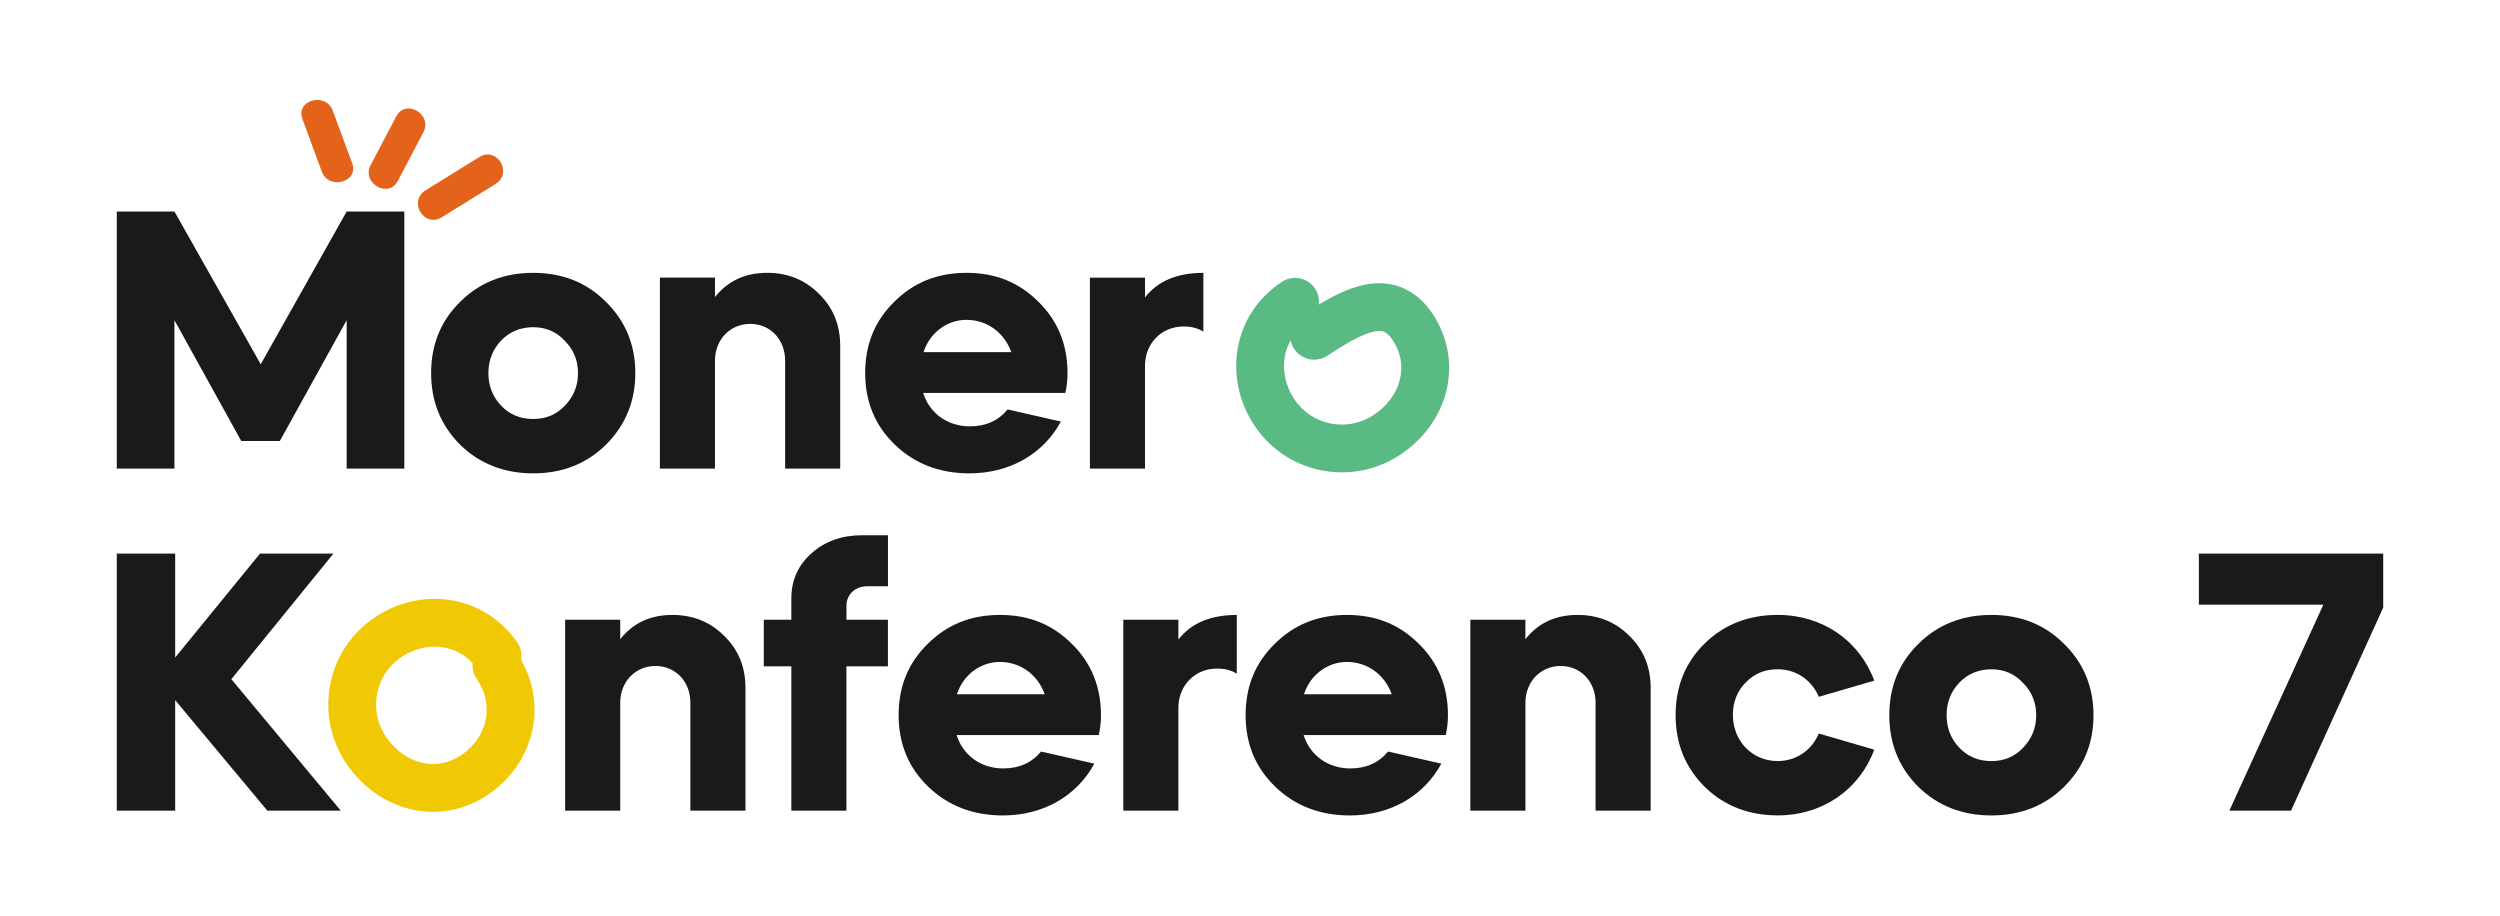
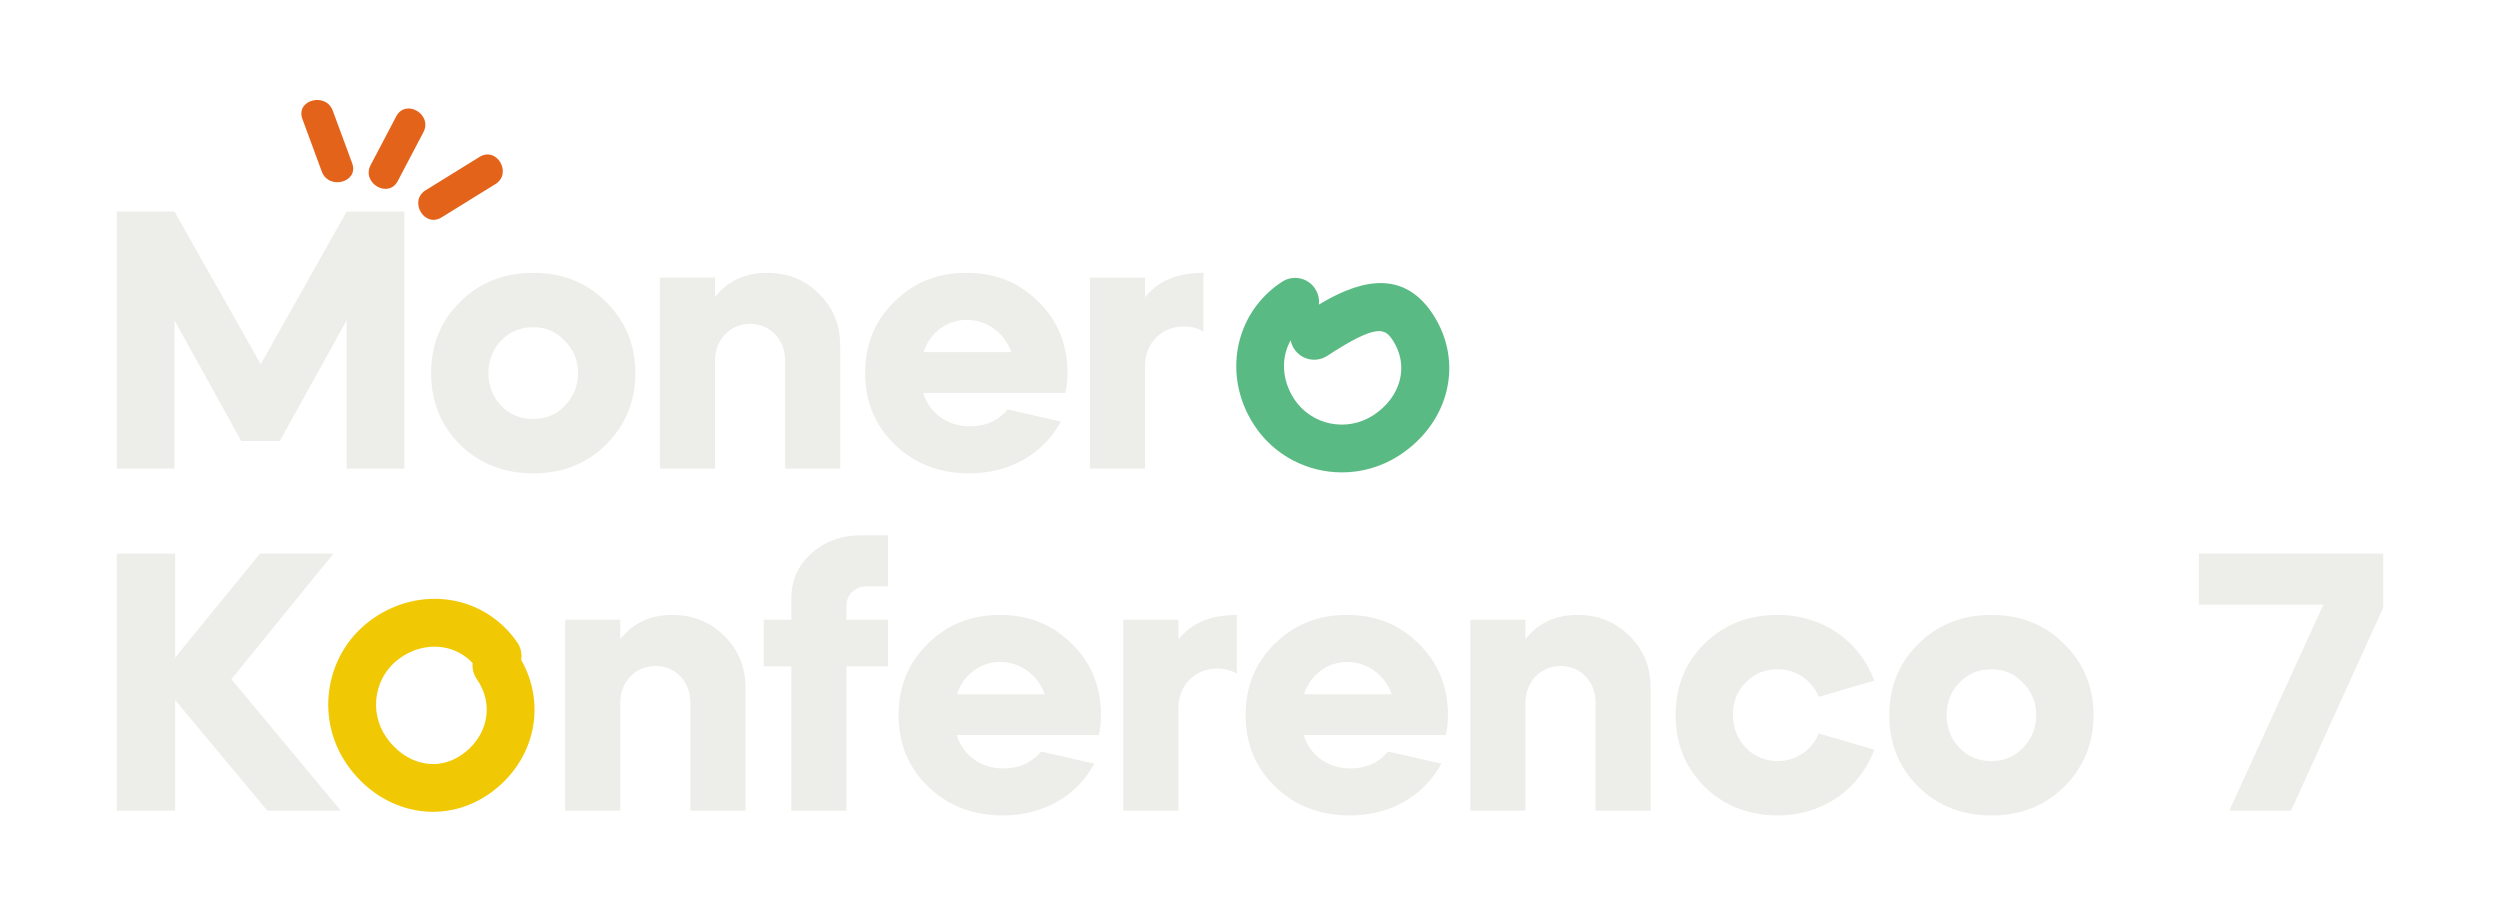
<svg xmlns="http://www.w3.org/2000/svg" id="Layer_1" viewBox="0 0 904.5 331.2">
  <defs>
-     <style>.cls-1{fill:#e4631a;}.cls-2{fill:#f1c804;}.cls-3{fill:#1a1a1a;}.cls-4{fill:#5aba83;}</style>
+     <style>.cls-1{fill:#e4631a;}.cls-2{fill:#f1c804;}.cls-3{fill:#edeee9;}.cls-4{fill:#5aba83;}</style>
  </defs>
  <path class="cls-3" d="M42.25,169.53v-93.01h20.86l31.22,55.27,31.09-55.27h20.86v93.01h-20.86v-53.68l-24.18,43.71h-13.95l-24.18-43.71v53.68h-20.86Z" />
  <path class="cls-3" d="M155.98,134.99c0-10.23,3.46-18.87,10.5-25.78,7.04-7.04,15.94-10.5,26.44-10.5s19.27,3.45,26.31,10.5c7.04,6.91,10.63,15.55,10.63,25.78s-3.59,18.87-10.63,25.91c-7.04,6.91-15.81,10.36-26.31,10.36s-19.4-3.46-26.44-10.36c-7.04-7.04-10.5-15.68-10.5-25.91ZM204.34,146.81c3.19-3.32,4.78-7.18,4.78-11.82s-1.59-8.5-4.78-11.69c-3.06-3.32-6.91-4.92-11.43-4.92s-8.5,1.59-11.56,4.78c-3.06,3.19-4.65,7.18-4.65,11.83s1.59,8.64,4.65,11.82c3.05,3.19,6.91,4.78,11.56,4.78s8.37-1.59,11.43-4.78Z" />
  <path class="cls-3" d="M238.75,100.44h19.93v7.04c4.65-5.85,10.9-8.77,18.87-8.77,7.44,0,13.68,2.52,18.73,7.57,5.18,5.05,7.71,11.29,7.71,18.87v44.38h-19.93v-39.06c0-7.57-5.31-13.29-12.62-13.29s-12.76,5.71-12.76,13.29v39.06h-19.93v-69.09Z" />
  <path class="cls-3" d="M334.01,142.16c2.26,7.31,8.77,12.09,16.87,12.09,5.71,0,10.23-1.99,13.69-6.11l19.26,4.38c-6.24,11.56-18.34,18.74-33.08,18.74-10.76,0-19.8-3.46-26.97-10.36s-10.76-15.55-10.76-25.91,3.46-18.87,10.5-25.78c7.04-7.04,15.68-10.5,26.17-10.5s19,3.45,26.04,10.5c7.04,6.91,10.5,15.55,10.5,25.78,0,2.52-.27,4.92-.8,7.18h-51.42ZM365.9,127.41c-2.53-7.04-8.77-11.69-16.21-11.69-7.04,0-13.29,4.65-15.55,11.69h31.76Z" />
  <path class="cls-3" d="M414.25,107.62c4.65-5.98,11.69-8.9,21.13-8.9v21.26c-1.86-1.2-4.25-1.86-7.17-1.86-7.97,0-13.95,6.11-13.95,14.22v37.2h-19.93v-69.09h19.93v7.18Z" />
  <path class="cls-3" d="M42.25,200.29h21.13v37.6l30.69-37.6h26.57l-36.94,45.44,39.6,47.57h-26.57l-33.35-39.99v39.99h-21.13v-93.01Z" />
  <path class="cls-3" d="M204.47,224.21h19.93v7.04c4.65-5.85,10.9-8.77,18.87-8.77,7.44,0,13.68,2.52,18.73,7.57,5.18,5.05,7.71,11.29,7.71,18.87v44.38h-19.93v-39.06c0-7.57-5.31-13.29-12.62-13.29s-12.76,5.71-12.76,13.29v39.06h-19.93v-69.09Z" />
  <path class="cls-3" d="M306.24,224.21h15.01v16.87h-15.01v52.22h-19.93v-52.22h-9.97v-16.87h9.97v-7.71c0-6.51,2.39-11.96,7.31-16.34,4.92-4.38,11.03-6.51,18.34-6.51h9.3v18.47h-7.57c-4.25,0-7.44,2.92-7.44,7.04v5.05Z" />
  <path class="cls-3" d="M346.1,265.93c2.26,7.31,8.77,12.09,16.87,12.09,5.71,0,10.23-1.99,13.69-6.11l19.27,4.38c-6.24,11.56-18.34,18.74-33.08,18.74-10.76,0-19.8-3.46-26.97-10.36-7.18-6.91-10.76-15.55-10.76-25.91s3.45-18.87,10.5-25.78c7.04-7.04,15.68-10.5,26.17-10.5s19,3.45,26.04,10.5c7.04,6.91,10.5,15.55,10.5,25.78,0,2.52-.27,4.92-.8,7.18h-51.42ZM377.98,251.18c-2.52-7.04-8.77-11.69-16.21-11.69-7.04,0-13.29,4.65-15.55,11.69h31.76Z" />
  <path class="cls-3" d="M426.34,231.39c4.65-5.98,11.69-8.9,21.13-8.9v21.26c-1.86-1.2-4.25-1.86-7.18-1.86-7.97,0-13.95,6.11-13.95,14.22v37.2h-19.93v-69.09h19.93v7.17Z" />
  <path class="cls-3" d="M471.65,265.93c2.26,7.31,8.77,12.09,16.87,12.09,5.71,0,10.23-1.99,13.69-6.11l19.26,4.38c-6.24,11.56-18.34,18.74-33.08,18.74-10.76,0-19.8-3.46-26.97-10.36-7.18-6.91-10.76-15.55-10.76-25.91s3.46-18.87,10.5-25.78c7.04-7.04,15.68-10.5,26.17-10.5s19,3.45,26.04,10.5c7.04,6.91,10.5,15.55,10.5,25.78,0,2.52-.27,4.92-.8,7.18h-51.42ZM503.54,251.18c-2.53-7.04-8.77-11.69-16.21-11.69-7.04,0-13.29,4.65-15.55,11.69h31.76Z" />
  <path class="cls-3" d="M531.96,224.21h19.93v7.04c4.65-5.85,10.89-8.77,18.87-8.77,7.44,0,13.69,2.52,18.74,7.57,5.18,5.05,7.71,11.29,7.71,18.87v44.38h-19.93v-39.06c0-7.57-5.32-13.29-12.62-13.29s-12.76,5.71-12.76,13.29v39.06h-19.93v-69.09Z" />
  <path class="cls-3" d="M658.05,252.11c-2.53-5.98-8.11-9.97-14.88-9.97-4.65,0-8.5,1.59-11.56,4.78-3.06,3.06-4.65,7.04-4.65,11.69,0,9.57,7.04,16.74,16.21,16.74,6.78,0,12.36-3.99,14.88-9.97l20.06,5.85c-5.31,14.35-18.6,23.78-34.94,23.78-10.5,0-19.4-3.46-26.44-10.36-7.04-7.04-10.5-15.68-10.5-25.91s3.45-19,10.5-25.91c7.04-6.91,15.94-10.36,26.44-10.36,16.34,0,29.63,9.43,34.94,23.78l-20.06,5.85Z" />
  <path class="cls-3" d="M683.55,258.76c0-10.23,3.45-18.87,10.5-25.78,7.04-7.04,15.94-10.5,26.44-10.5s19.27,3.45,26.31,10.5c7.04,6.91,10.63,15.55,10.63,25.78s-3.59,18.87-10.63,25.91c-7.04,6.91-15.81,10.36-26.31,10.36s-19.4-3.46-26.44-10.36c-7.04-7.04-10.5-15.68-10.5-25.91ZM731.92,270.58c3.19-3.32,4.78-7.18,4.78-11.82s-1.59-8.5-4.78-11.69c-3.06-3.32-6.91-4.92-11.43-4.92s-8.5,1.59-11.56,4.78c-3.06,3.19-4.65,7.18-4.65,11.83s1.59,8.64,4.65,11.82c3.06,3.19,6.91,4.78,11.56,4.78s8.37-1.59,11.43-4.78Z" />
  <path class="cls-3" d="M795.55,218.76v-18.47h66.7v19.53l-33.35,73.48h-22.32l34.01-74.54h-45.04Z" />
  <path class="cls-1" d="M143.92,65.48c3.09-5.88,6.18-11.76,9.27-17.64,3.4-6.48-6.42-12.24-9.83-5.74-3.09,5.88-6.18,11.76-9.27,17.64-3.4,6.48,6.42,12.24,9.83,5.74h0Z" />
-   <path class="cls-1" d="M159.74,78.66c6.5-4.02,13-8.04,19.5-12.06s.51-13.7-5.74-9.83c-6.5,4.02-13,8.04-19.5,12.06s-.51,13.7,5.74,9.83h0Z" />
+   <path class="cls-1" d="M159.74,78.66c6.5-4.02,13-8.04,19.5-12.06,6.22-3.85.51-13.7-5.74-9.83-6.5,4.02-13,8.04-19.5,12.06-6.22,3.85-.51,13.7,5.74,9.83h0Z" />
  <path class="cls-1" d="M127.41,59.04c-2.34-6.34-4.68-12.67-7.02-19.01-2.52-6.81-13.52-3.87-10.98,3.03,2.34,6.34,4.68,12.67,7.02,19.01,2.52,6.81,13.52,3.87,10.98-3.03h0Z" />
-   <path class="cls-4" d="M485.52,170.91c-12.4,0-24.54-6.03-31.79-17.13-5.53-8.47-7.62-18.4-5.89-27.95,1.79-9.84,7.46-18.32,15.99-23.88,4-2.61,9.36-1.49,11.97,2.51,1.15,1.77,1.58,3.8,1.35,5.74,5.35-3.23,10.68-5.9,16.12-7.09,10.29-2.25,19.22,1.5,25.16,10.6,5.56,8.51,7.25,18.51,4.75,28.15-2.38,9.19-8.36,17.31-16.85,22.85-6.43,4.19-13.66,6.2-20.81,6.2ZM466.98,123.08c-1.02,1.8-1.74,3.77-2.12,5.84-.94,5.18.25,10.65,3.35,15.4,6.21,9.52,19.07,12.17,28.66,5.9,4.87-3.18,8.27-7.69,9.56-12.7,1.28-4.94.42-9.91-2.49-14.37-2.28-3.49-4.06-3.8-6.97-3.16-4.73,1.04-10.88,4.88-16.77,8.73-4,2.61-9.36,1.49-11.97-2.51-.64-.99-1.06-2.05-1.26-3.14Z" />
-   <path class="cls-2" d="M156.7,293.73c-2.62,0-5.25-.3-7.86-.9-9.25-2.13-17.53-7.89-23.29-16.23-11.94-17.26-7.68-40.97,9.51-52.87,8.32-5.76,18.19-8.11,27.78-6.64,9.88,1.52,18.51,6.97,24.31,15.34,1.33,1.93,1.78,4.21,1.42,6.35,4.37,7.7,5.84,16.43,4.13,24.95-1.89,9.45-7.51,17.82-15.84,23.59-6.11,4.23-13.06,6.41-20.15,6.41ZM157.23,233.96c-4.26,0-8.55,1.37-12.33,3.99-9.34,6.47-11.65,19.39-5.13,28.81,3.31,4.78,7.91,8.06,12.95,9.22,4.97,1.15,9.92.15,14.3-2.88,4.62-3.19,7.71-7.72,8.72-12.75,1.01-5.06-.11-10.14-3.25-14.68-1.22-1.76-1.69-3.81-1.49-5.78-2.9-3.07-6.64-5.06-10.78-5.7-.98-.15-1.98-.23-2.97-.23Z" />
+   <path class="cls-4" d="M485.52,170.91c-12.4,0-24.54-6.03-31.78-17.13-11.61-17.79-7.17-40.55,10.1-51.83,4-2.61,9.36-1.49,11.97,2.51,1.15,1.77,1.58,3.8,1.35,5.74,12.22-7.31,29.53-14.48,41.27,3.51,11.25,17.23,6.05,39.15-12.1,51-6.43,4.2-13.66,6.2-20.81,6.2ZM466.98,123.09c-3.54,6.26-3.3,14.29,1.23,21.24,6.21,9.52,19.07,12.16,28.66,5.9,10.05-6.56,13.02-17.94,7.07-27.06-2.82-4.31-5.47-6.36-23.74,5.57-4,2.61-9.36,1.49-11.97-2.51-.64-.98-1.06-2.05-1.26-3.13Z" />
+   <path class="cls-2" d="M156.7,293.72c-2.62,0-5.25-.3-7.86-.9-9.25-2.13-17.53-7.89-23.29-16.23-5.78-8.35-7.98-18.45-6.19-28.43,1.79-9.99,7.37-18.68,15.7-24.44,8.32-5.76,18.18-8.11,27.78-6.64,9.88,1.52,18.51,6.97,24.31,15.34,1.33,1.93,1.78,4.21,1.42,6.35,4.37,7.69,5.84,16.43,4.13,24.95-1.89,9.45-7.51,17.82-15.84,23.58-6.11,4.23-13.06,6.41-20.15,6.41ZM157.23,233.96c-4.26,0-8.55,1.37-12.33,3.99-4.52,3.13-7.54,7.84-8.52,13.27-.98,5.45.23,10.97,3.39,15.54,3.31,4.78,7.91,8.06,12.95,9.22,4.97,1.15,9.92.15,14.3-2.88,4.62-3.19,7.71-7.72,8.72-12.75,1.01-5.06-.11-10.14-3.25-14.68-1.22-1.76-1.69-3.81-1.49-5.78-2.9-3.07-6.64-5.06-10.78-5.7-.98-.15-1.98-.23-2.97-.23Z" />
</svg>
